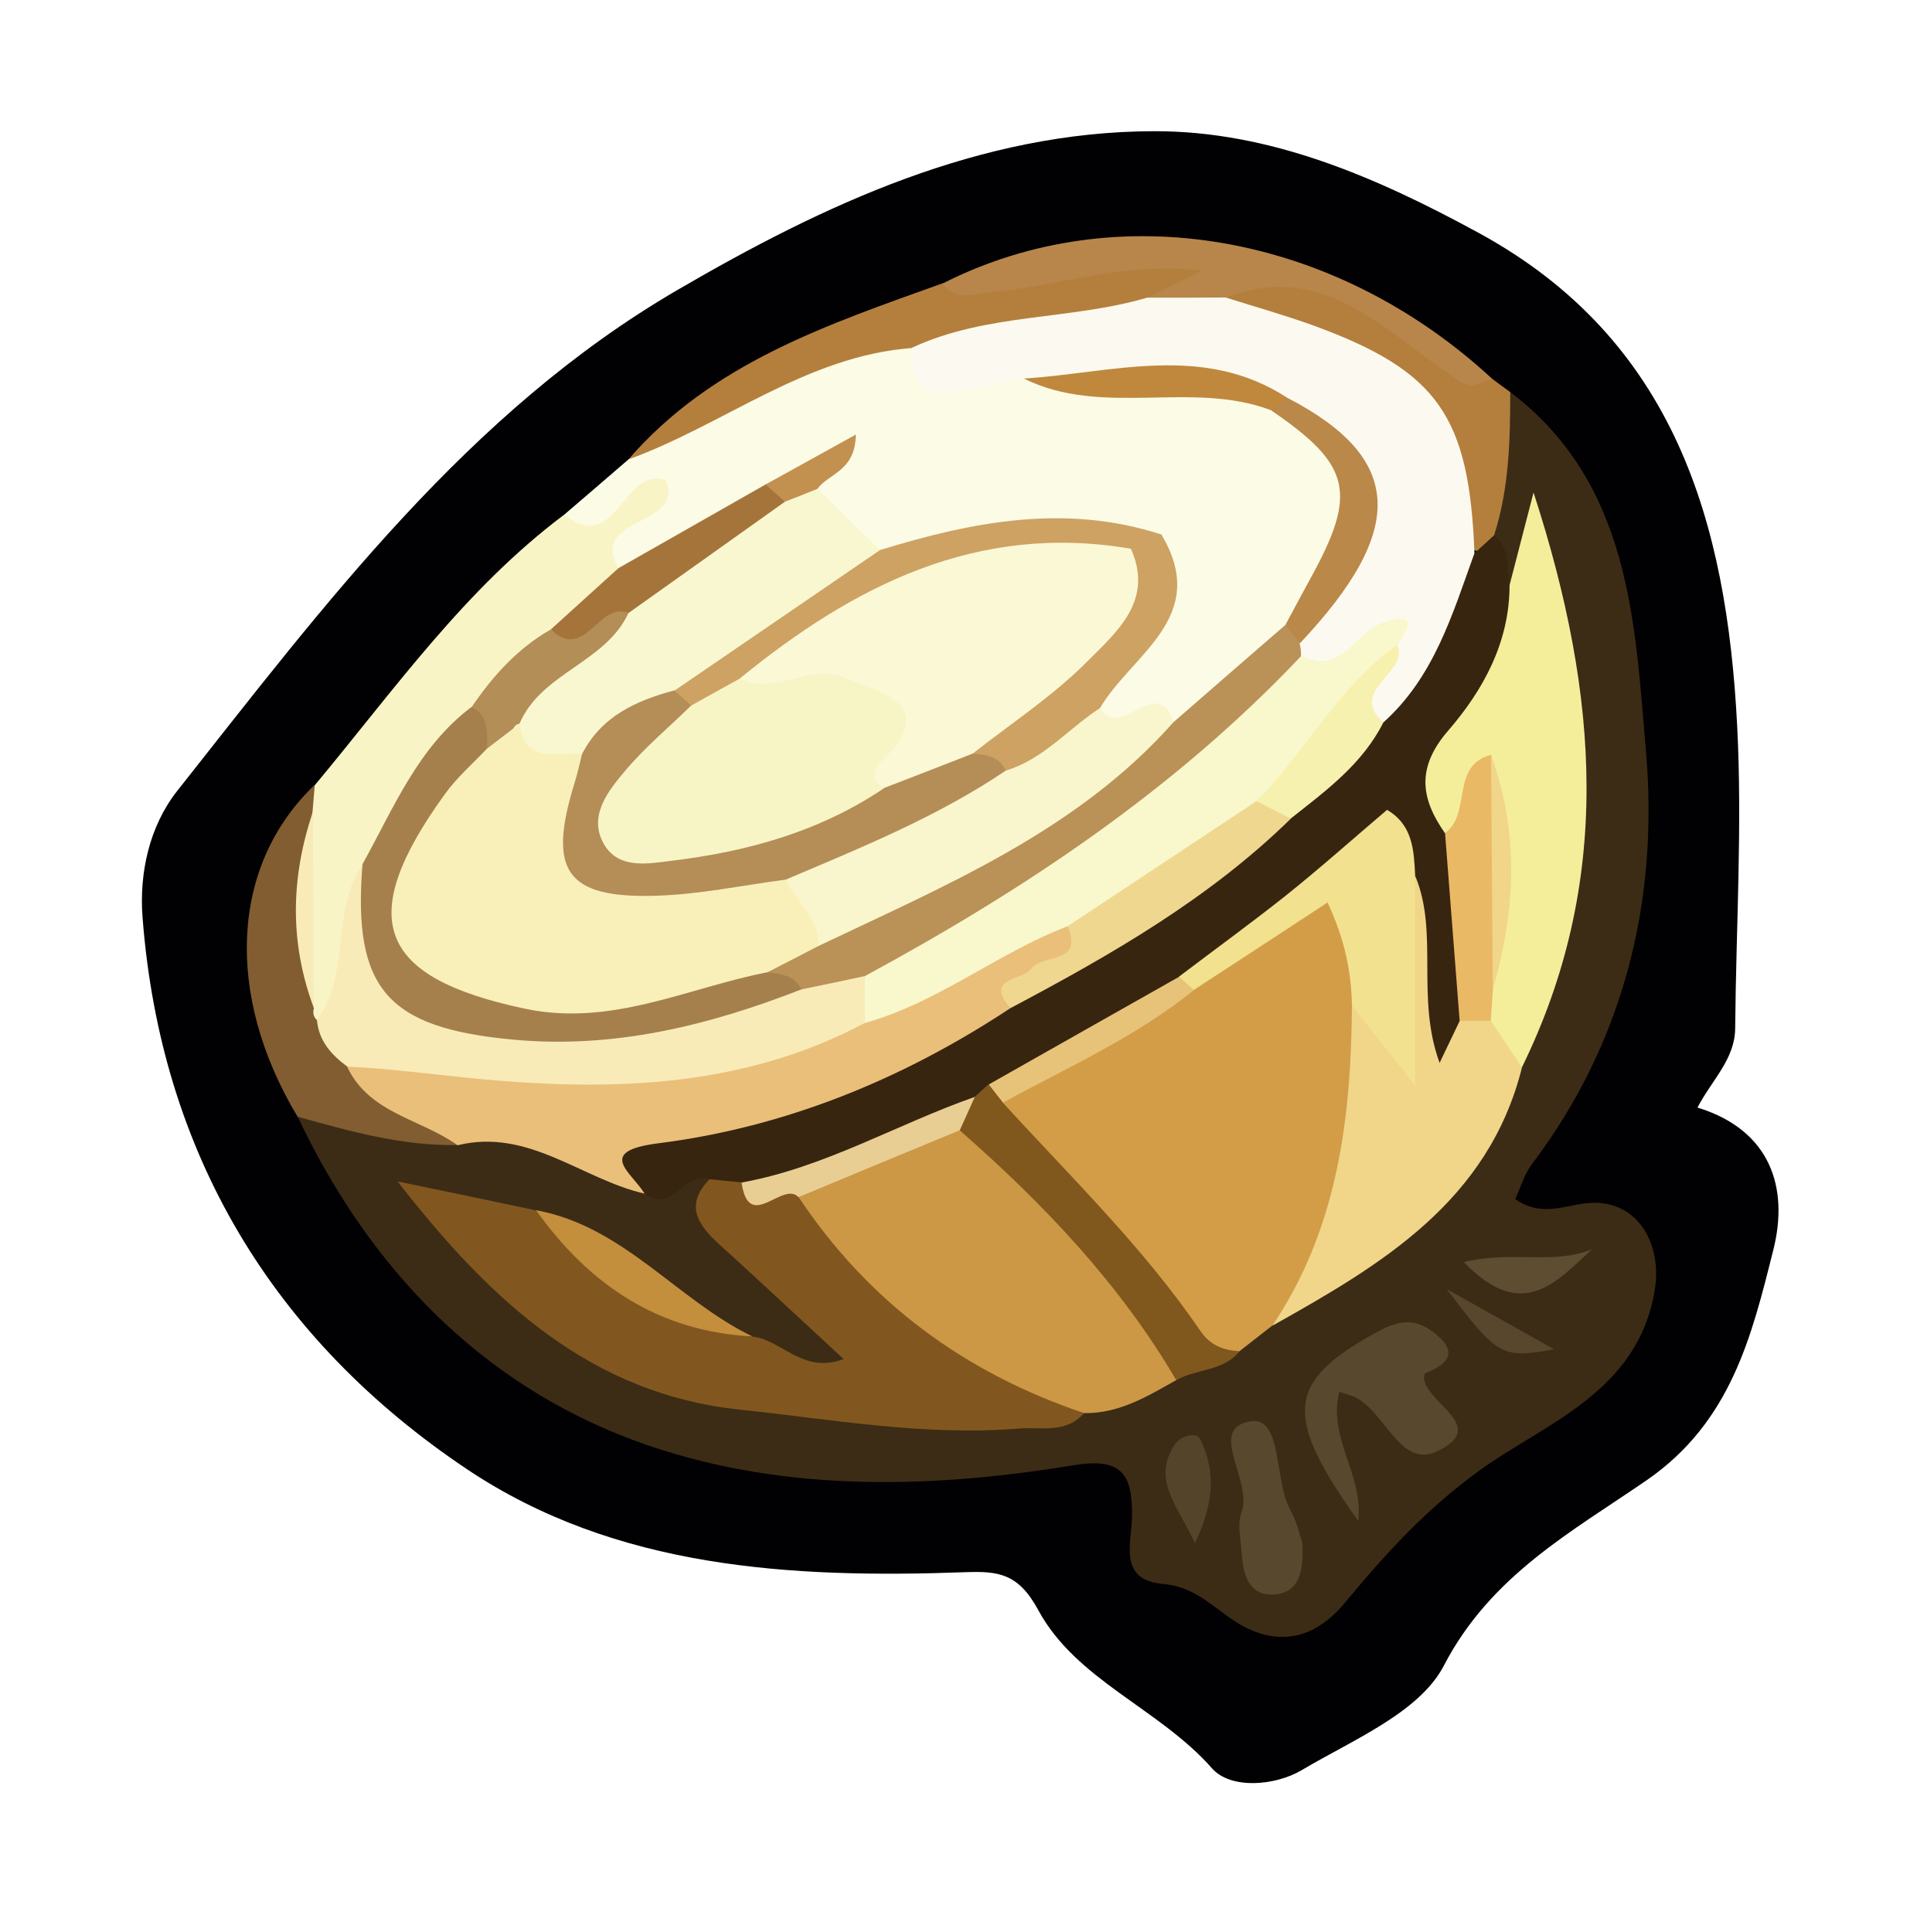
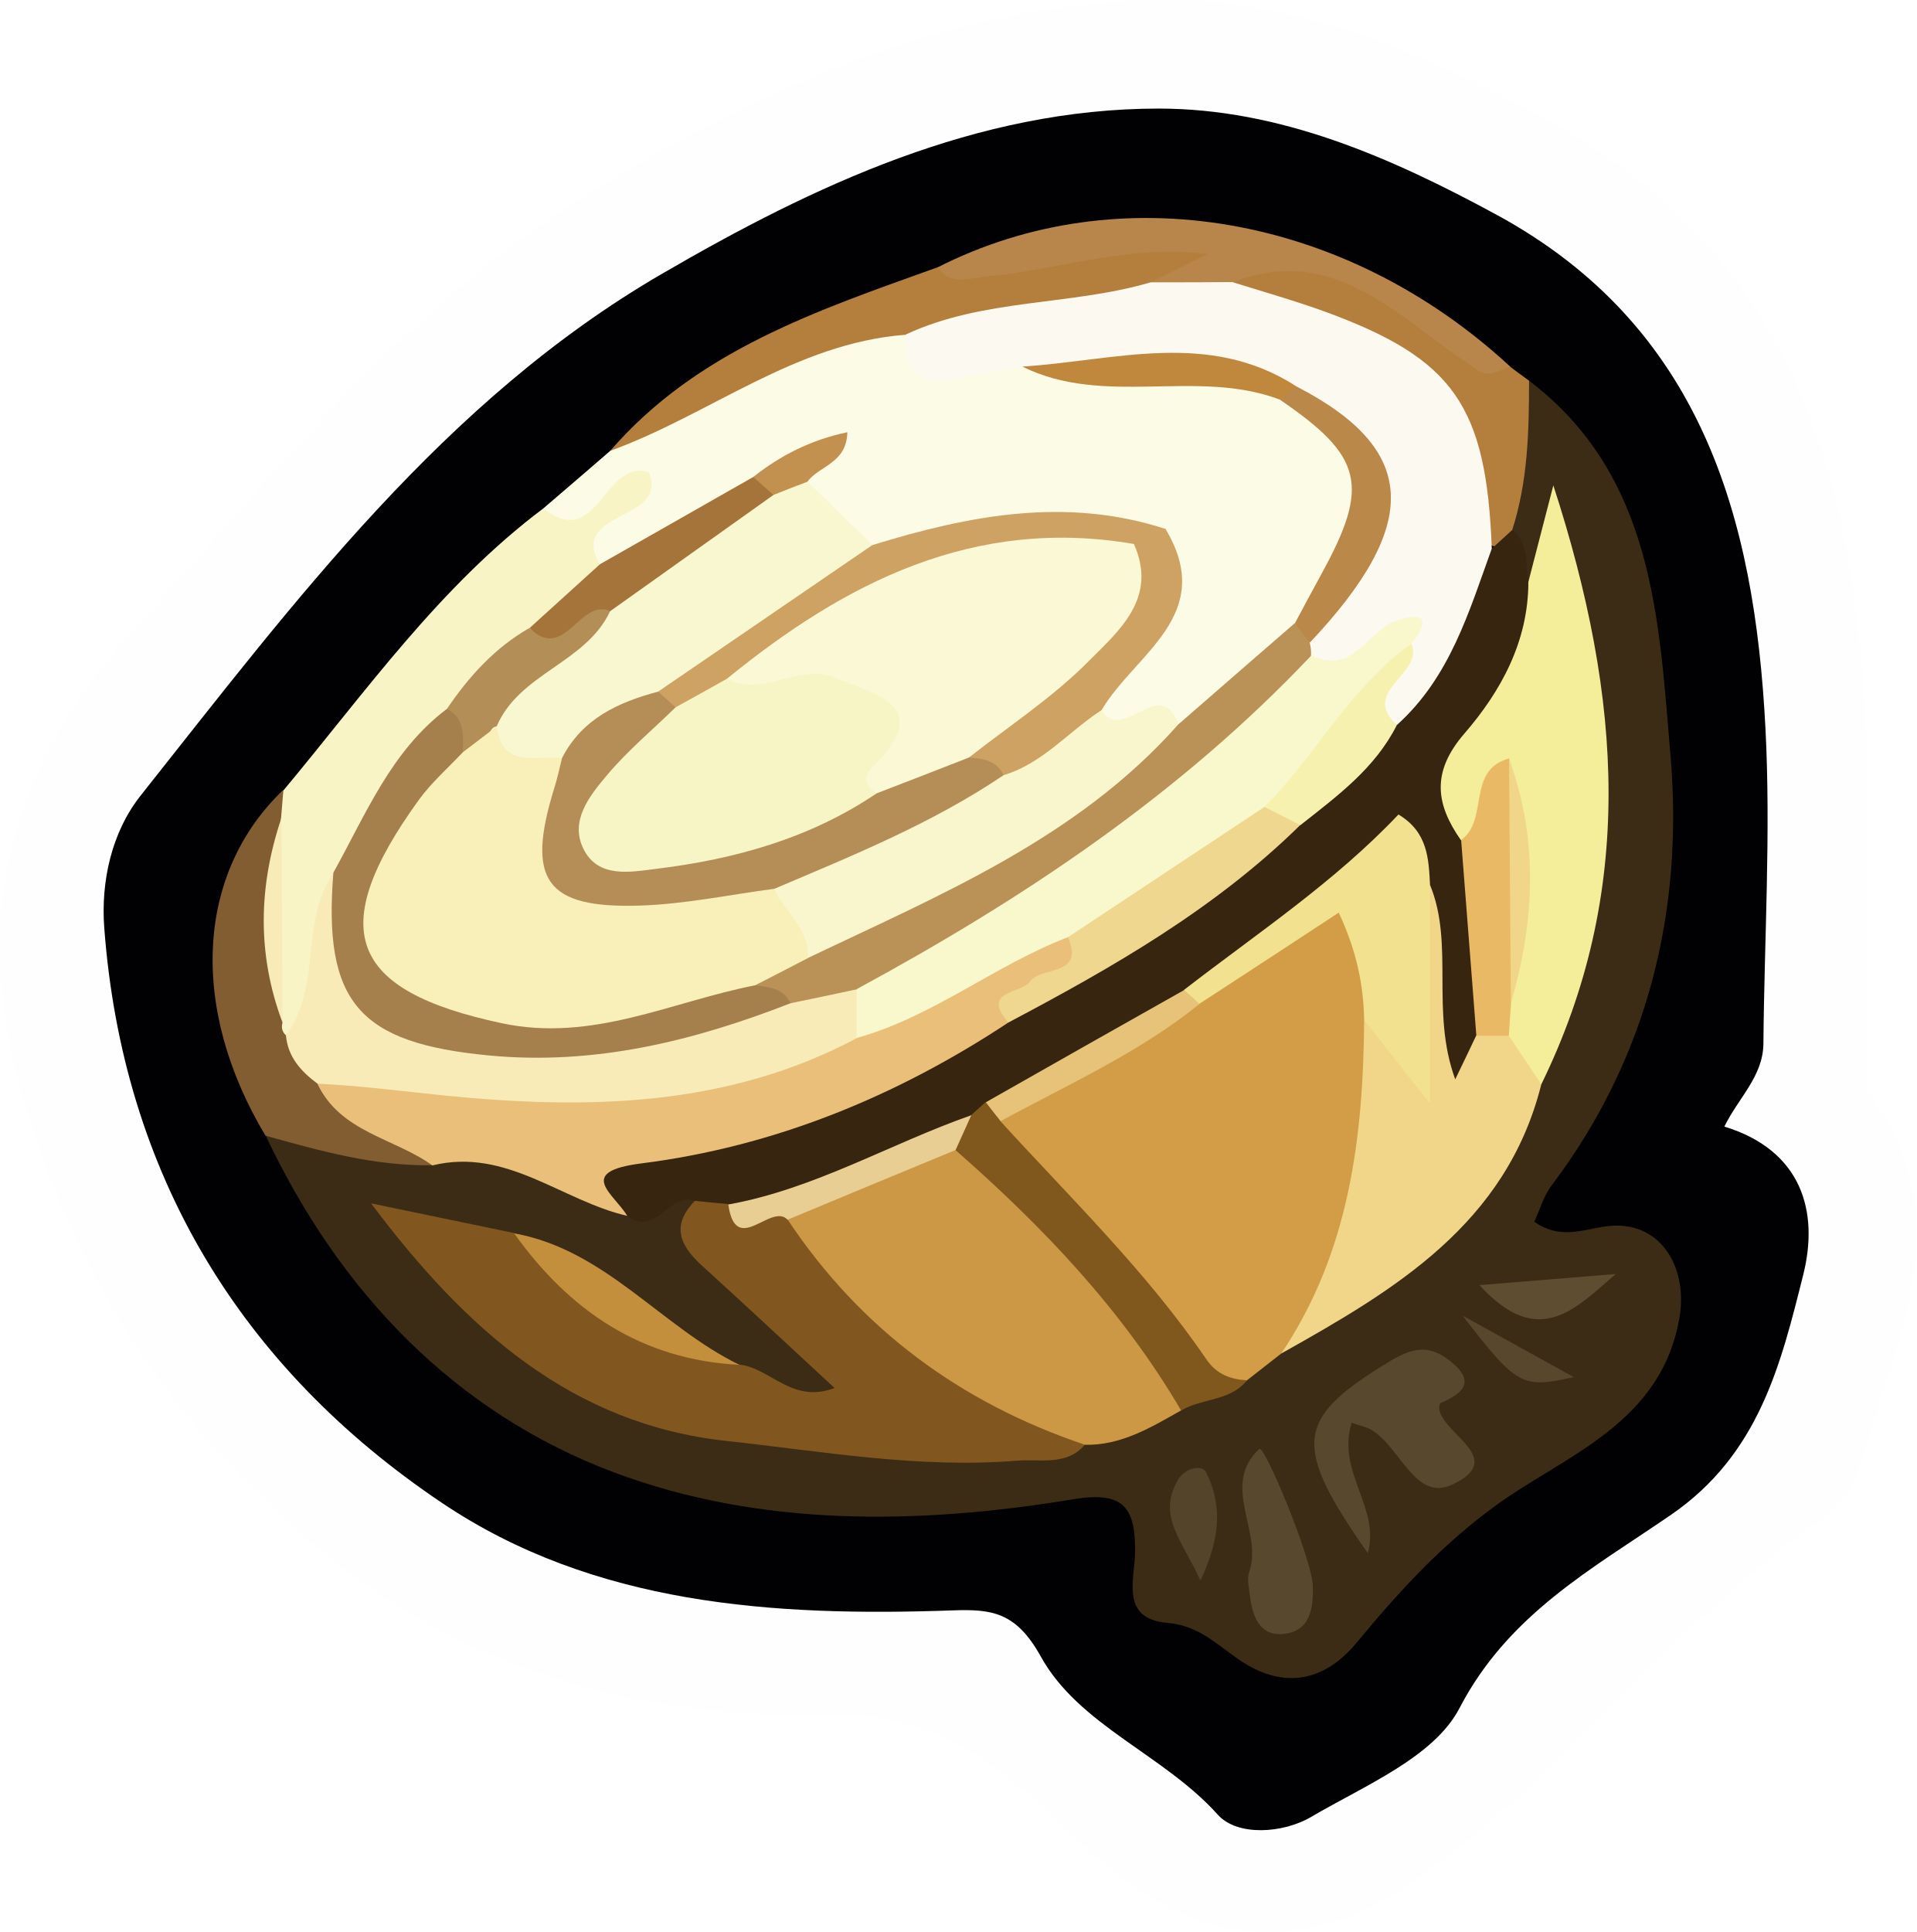
- <svg xmlns="http://www.w3.org/2000/svg" version="1.1" id="Camada_1" x="0px" y="0px" viewBox="0 0 87.93 88.65" style="enable-background:new 0 0 87.93 88.65;" xml:space="preserve">
+ <svg xmlns="http://www.w3.org/2000/svg" version="1.1" id="Camada_1" x="0px" y="0px" viewBox="0 0 84.39 85.06" style="enable-background:new 0 0 84.39 85.06;" xml:space="preserve">
  <style type="text/css">
- 	.st0{fill:#010002;}
- 	.st1{fill:#3C2C16;}
- 	.st2{fill:#FBFBE6;}
- 	.st3{fill:#F9F4C5;}
- 	.st4{fill:#B47F3D;}
- 	.st5{fill:#815D31;}
+ 	.st0{fill:#FEFEFE;}
+ 	.st1{fill:#010002;}
+ 	.st2{fill:#3C2C16;}
+ 	.st3{fill:#FBFBE6;}
+ 	.st4{fill:#F9F4C5;}
+ 	.st5{fill:#B47F3D;}
	.st6{fill:#B8864A;}
- 	.st7{fill:#D39D48;}
- 	.st8{fill:#382510;}
- 	.st9{fill:#82571F;}
- 	.st10{fill:#CC9846;}
- 	.st11{fill:#EABF79;}
- 	.st12{fill:#F4EE9A;}
- 	.st13{fill:#F1D689;}
- 	.st14{fill:#80581D;}
- 	.st15{fill:#58482D;}
- 	.st16{fill:#C38F3D;}
- 	.st17{fill:#5E4D30;}
- 	.st18{fill:#54442A;}
- 	.st19{fill:#58472C;}
- 	.st20{fill:#FCFAF0;}
- 	.st21{fill:#F9F7D0;}
- 	.st22{fill:#F9F6CD;}
- 	.st23{fill:#BA9157;}
- 	.st24{fill:#CDA263;}
- 	.st25{fill:#CDA262;}
- 	.st26{fill:#BA8848;}
- 	.st27{fill:#A5743B;}
- 	.st28{fill:#C0883D;}
- 	.st29{fill:#C2914F;}
- 	.st30{fill:#F8EBB8;}
- 	.st31{fill:#A5804D;}
- 	.st32{fill:#B48E57;}
- 	.st33{fill:#F2E18E;}
- 	.st34{fill:#E6C379;}
- 	.st35{fill:#F0D78F;}
- 	.st36{fill:#EAB965;}
- 	.st37{fill:#F6F1AF;}
- 	.st38{fill:#E9CE93;}
- 	.st39{fill:#F9F7CC;}
- 	.st40{fill:#F9EFB9;}
- 	.st41{fill:#B58D57;}
- 	.st42{fill:#FAF8D5;}
- 	.st43{fill:#F7F5C5;}
+ 	.st7{fill:#815D31;}
+ 	.st8{fill:#D39D48;}
+ 	.st9{fill:#382510;}
+ 	.st10{fill:#82571F;}
+ 	.st11{fill:#CC9846;}
+ 	.st12{fill:#EABF79;}
+ 	.st13{fill:#F4EE9A;}
+ 	.st14{fill:#F1D689;}
+ 	.st15{fill:#80581D;}
+ 	.st16{fill:#58482D;}
+ 	.st17{fill:#C38F3D;}
+ 	.st18{fill:#5E4D30;}
+ 	.st19{fill:#54442A;}
+ 	.st20{fill:#58472C;}
+ 	.st21{fill:#FCFAF0;}
+ 	.st22{fill:#F9F7D0;}
+ 	.st23{fill:#F9F6CD;}
+ 	.st24{fill:#BA9157;}
+ 	.st25{fill:#CDA263;}
+ 	.st26{fill:#CDA262;}
+ 	.st27{fill:#BA8848;}
+ 	.st28{fill:#A5743B;}
+ 	.st29{fill:#C0883D;}
+ 	.st30{fill:#C2914F;}
+ 	.st31{fill:#F8EBB8;}
+ 	.st32{fill:#A5804D;}
+ 	.st33{fill:#B48E57;}
+ 	.st34{fill:#F2E18E;}
+ 	.st35{fill:#E6C379;}
+ 	.st36{fill:#F0D78F;}
+ 	.st37{fill:#EAB965;}
+ 	.st38{fill:#F6F1AF;}
+ 	.st39{fill:#E9CE93;}
+ 	.st40{fill:#F9F7CC;}
+ 	.st41{fill:#F9EFB9;}
+ 	.st42{fill:#B58D57;}
+ 	.st43{fill:#FAF8D5;}
+ 	.st44{fill:#F7F5C5;}
</style>
  <g>
-     <path class="st0" d="M77.87,50.82c3.35,1.03,4.2,3.67,3.48,6.53c-0.99,3.95-1.94,7.9-5.81,10.57c-3.41,2.35-7.15,4.36-9.3,8.5   c-1.12,2.16-4.18,3.41-6.52,4.8c-1.23,0.73-3.27,0.89-4.12-0.08c-2.42-2.75-6.23-4.04-7.97-7.26c-0.92-1.7-1.85-1.79-3.33-1.74   c-8.01,0.29-16.05-0.16-22.87-4.72C12.55,61.47,7.37,52.93,6.54,42.1c-0.16-2.03,0.31-4.19,1.59-5.81   c6.76-8.55,13.36-17.4,22.94-22.98c6.69-3.9,13.87-7.28,21.88-7.29c5.33-0.01,10.21,2.12,14.89,4.67c9,4.91,11.37,13.3,11.85,22.59   c0.24,4.62-0.05,9.27-0.09,13.9C79.59,48.6,78.54,49.54,77.87,50.82z" />
-     <path class="st1" d="M69.28,17.99c5.52,4.19,5.72,10.55,6.23,16.52c0.58,6.82-1,13.31-5.25,18.93c-0.34,0.45-0.5,1.05-0.75,1.58   c1.14,0.8,2.14,0.34,3.18,0.2c2.33-0.31,3.59,1.76,3.22,3.98c-0.78,4.71-5.06,6.11-8.05,8.28c-2.47,1.79-4.34,3.86-6.17,6.07   c-1.68,2.02-3.59,1.9-5.31,0.66c-0.99-0.71-1.74-1.42-3.03-1.53c-2.07-0.18-1.44-1.89-1.42-3.07c0.03-1.99-0.47-2.75-2.73-2.37   c-6.8,1.12-13.76,1.23-20.2-1.18c-7.03-2.64-12.09-7.94-15.34-14.81c2.41-1.13,4.65,0.59,7.01,0.39c3.25-0.31,6.12,0.72,8.79,2.45   c1.06,0.66,2.14-1.05,3.19,0.03c0.46,2.59,2.55,3.9,4.29,5.49c0.92,0.84,2.65,1.63,1.78,3.04c-0.84,1.36-2.37,0.31-3.56-0.16   c-0.33-0.13-0.65-0.3-0.97-0.45c-3.57-1.52-6.06-4.96-10.08-5.68c-1.05-0.22-2.07-0.55-3.44-0.72c7.74,9.62,18.22,9.23,28.73,8.69   c1.43-0.34,2.78-0.89,4.09-1.55c1-0.48,2.08-0.75,3.02-1.36c0.66-0.46,1.24-1,1.9-1.46c3.08-2,6.23-3.9,8.56-6.83   c1.13-1.42,1.81-3.04,2.13-4.82c3.69-7.38,3.1-15.05,1.39-22.58c-0.24,0.33-0.38,1.16-1.31,1.11c-0.83-0.65-1.1-1.58-1.3-2.55   C68.3,22.16,67.57,19.8,69.28,17.99z" />
-     <path class="st2" d="M25.89,23.61c0.98-0.84,1.96-1.68,2.94-2.53c2.74-2.02,5.71-3.65,8.82-5.02c1.27-0.56,2.6-1.17,4.05-0.54   c1.46,2.16,3.74,0.77,5.59,1.26c3.6,0.59,7.35-0.1,10.84,1.29c4.82,2.64,5.21,5.09,1.71,10.61c-1.62,1.87-3.12,3.89-5.61,4.73   c-1.3-0.69-3.24,1.2-4.17-1.03c0.06-1.41,1.24-2.16,1.89-3.21c0.78-1.26,1.77-2.54,0.46-4.06c-4.01-0.98-7.9,0.24-11.84,0.59   c-1.64-0.38-2.56-1.57-3.31-2.93c-0.78-1.74-1.29,0.37-1.96,0.17c-2.46,0.96-4.32,3.21-7.16,3.38c-2.15-1.08,0.24-1.75,0.24-2.46   C27.53,24.48,26.63,26,25.89,23.61z" />
-     <path class="st3" d="M25.89,23.61c2.4,1.92,2.64-2.19,4.64-1.59c0.92,2.19-3.56,1.64-2.16,4.06c-0.03,1.8-1.61,2.32-2.68,3.26   c-1.36,1.11-2.56,2.39-3.73,3.7c-1.95,2.25-3.55,4.73-4.72,7.48c-0.64,1.29-0.41,2.79-0.97,4.08c-0.42,0.96-0.22,2.53-2.04,2.23   c-0.26-0.31-0.45-0.66-0.57-1.05c-0.31-2.68-0.36-5.36,0.01-8.04c0.17-0.61,0.41-1.19,0.77-1.71   C18.06,31.69,21.31,27.04,25.89,23.61z" />
-     <path class="st4" d="M41.82,15.97c-4.85,0.37-8.61,3.52-12.99,5.11c3.83-4.43,9.15-6.19,14.41-8.08c3.03-0.33,5.95-1.35,9.01-1.4   c1.11-0.02,2.8-0.47,3.07,0.89c0.29,1.44-1.59,1.35-2.5,1.96C49.2,15.31,45.63,16.56,41.82,15.97z" />
-     <path class="st5" d="M14.4,46.26c-0.06,0.21-0.02,0.4,0.14,0.55c0.89,0.41,1.36,1.25,2,1.91c1.16,1.65,3.78,1.61,4.45,3.82   c-2.53,0.05-4.93-0.63-7.34-1.3c-3.37-5.62-3.06-11.56,0.79-15.23c-0.03,0.4-0.07,0.81-0.1,1.21   C13.95,40.24,13.83,43.25,14.4,46.26z" />
-     <path class="st6" d="M52.6,13.68c0.7-0.35,1.39-0.69,2.53-1.26c-3.59-0.43-6.59,0.72-9.66,0.98c-0.84,0.07-1.61,0.47-2.23-0.39   c7.99-4.06,17.96-2.33,25.2,4.36c0.66,1.99-0.48,1.72-1.54,1.12c-1.33-0.75-2.42-1.86-3.74-2.64c-2.28-1.35-4.62-2.38-7.35-1.43   C54.65,14.57,53.49,14.7,52.6,13.68z" />
-     <path class="st4" d="M56.21,13.67c4.33-1.71,7.1,1.31,10.14,3.4c1.03,0.71,0.97,0.78,2.09,0.3c0.28,0.21,0.56,0.42,0.84,0.62   c0,2.22-0.05,4.43-0.74,6.57c0.04,0.77-0.34,0.91-0.98,0.66c-0.93-5.61-4.34-8.84-9.73-10.22C57.15,14.82,56.53,14.38,56.21,13.67z   " />
-     <path class="st7" d="M58.37,60.82c-0.5,0.39-1.01,0.79-1.51,1.18c-0.42,0.33-0.97,0.45-1.31,0.11c-3.63-3.54-7.31-7.05-9.65-11.67   c2.33-2.76,5.96-3.59,8.64-5.83c0.57-0.44,1.13-0.89,1.71-1.29c5.21-3.61,6.11-3.18,6.68,3.18C62.81,51.72,62.82,56.98,58.37,60.82   z" />
-     <path class="st8" d="M67.64,25.38c0.3-0.27,0.6-0.54,0.9-0.82c0.77,0.6,0.56,1.5,0.71,2.29c1.49,2.51-0.21,4.43-1.45,6.19   c-1.34,1.91-1.61,3.64-0.57,5.65c0.76,2.7,0.99,5.42,0.52,8.2c-0.4,0.95-0.7,2.27-2,1.99c-1-0.22-1.01-1.47-1.1-2.4   c-0.17-1.75,0.1-3.53-0.29-5.27c-0.19-1.03-0.61-2.03-0.46-3.3c-2.89,2.95-6.42,4.84-9.56,7.26c-2.79,1.8-5.7,3.4-8.58,5.04   c-0.37,0.37-0.78,0.69-1.24,0.94c-3.34,1.7-6.69,3.38-10.53,3.66c-0.56-0.07-1.07-0.26-1.45-0.7c-1.13-0.4-1.72,1.62-2.97,0.66   c-2.36-1.48-1.9-2.5,0.54-3.1c5.37-1.32,10.67-2.81,15.38-5.87c4.64-2.42,9.02-5.22,13.01-8.61c1.56-1.45,3.07-2.94,4.5-4.52   C65.22,30.66,65.18,27.22,67.64,25.38z" />
-     <path class="st9" d="M32.55,54.11c0.49,0.05,0.98,0.1,1.46,0.14c0.94,0.96,2.15-0.4,3.12,0.36c3.27,3.84,6.81,7.3,11.77,8.91   c0.56,0.18,1.06,0.56,0.83,1.32c-0.83,0.96-1.97,0.62-3.01,0.71c-4.3,0.35-8.54-0.42-12.78-0.87c-6.76-0.71-11.38-4.9-15.7-10.47   c2.41,0.5,4.39,0.91,6.36,1.33c3.17,2.16,6.08,4.77,9.92,5.79c1.35,0.15,2.31,1.74,4.18,1.03c-1.99-1.84-3.84-3.57-5.71-5.27   C32,56.19,31.4,55.29,32.55,54.11z" />
-     <path class="st10" d="M49.73,64.84c-5.47-1.84-9.89-5.09-13.1-9.92c2.01-1.87,4.61-2.51,7.09-3.38c5.04,2.52,8.57,6.34,10.25,11.78   C52.64,64.07,51.33,64.87,49.73,64.84z" />
-     <path class="st11" d="M46.35,46.26c-4.93,3.26-10.31,5.46-16.15,6.2c-2.91,0.37-1.22,1.33-0.63,2.31   c-2.88-0.66-5.32-3.02-8.58-2.22c-1.68-1.21-4.04-1.45-5.06-3.59c1.31-1.19,2.88-0.97,4.39-0.71c6.35,1.11,12.51,0.41,18.52-1.81   c3.44-1.07,6.24-3.56,9.77-4.43c1.77,0.47,1.3,1.27,0.35,2.22C48.18,45.01,46.45,44.58,46.35,46.26z" />
-     <path class="st12" d="M66.28,38.22c-1.12-1.6-1.3-3.01,0.15-4.69c1.61-1.86,2.82-4.06,2.82-6.68c0.29-1.12,0.58-2.24,1.1-4.25   c3.07,9.45,3.59,17.95-0.53,26.37c-1.54,0.03-1.45-1.31-1.88-2.21c-0.11-0.52-0.11-1.04-0.02-1.56c0.5-2.7,0.38-5.41,0.18-8.09   C67.36,37.28,67.35,38.64,66.28,38.22z" />
-     <path class="st13" d="M68.39,46.84c0.48,0.71,0.95,1.42,1.43,2.14c-1.54,6.15-6.45,9.05-11.45,11.85   c2.99-4.45,3.61-9.49,3.65-14.68c1.76,0.03,2.02,1.22,2.08,2.26c0.23-2.5-1.2-5.53,0.83-8.2c1.08,2.62,0.01,5.55,1.11,8.56   c0.42-0.87,0.67-1.39,0.92-1.92C67.43,46.42,67.91,46.41,68.39,46.84z" />
-     <path class="st14" d="M53.96,63.33c-2.6-4.44-6.1-8.1-9.94-11.47c-0.53-0.86,0.36-1.06,0.69-1.53c0.21-0.19,0.42-0.38,0.63-0.57   c0.32,0.19,0.79,0.27,0.66,0.83c3.11,3.41,6.44,6.63,9.06,10.47c0.45,0.67,1.06,0.9,1.8,0.94C56.12,62.94,54.89,62.79,53.96,63.33z   " />
-     <path class="st15" d="M61.44,63.86c-0.54,2.15,1.11,3.77,0.87,5.93c-3.49-4.89-3.27-6.39,0.82-8.65c0.95-0.52,1.69-0.71,2.6-0.03   c1.19,0.9,0.77,1.44-0.34,1.9c-0.05,0.02-0.08,0.2-0.06,0.3c0.22,1.14,2.98,2.18,0.56,3.3c-1.58,0.73-2.31-1.64-3.56-2.41   C62.14,64.07,61.91,64.02,61.44,63.86z" />
-     <path class="st15" d="M59.75,70.8c0.04,1.2-0.08,2.27-1.28,2.36c-1.24,0.09-1.45-0.99-1.52-1.99c-0.04-0.59-0.19-1.25,0-1.77   c0.54-1.46-1.6-3.84,0.4-4.18c1.5-0.26,1.08,2.7,1.85,4.08C59.49,69.81,59.61,70.41,59.75,70.8z" />
-     <path class="st16" d="M34.51,61.32c-4.3-0.22-7.48-2.37-9.92-5.79C28.6,56.26,31.06,59.65,34.51,61.32z" />
-     <path class="st17" d="M67.15,57.91c2.23-0.54,4.13,0.14,5.89-0.59C71.4,58.8,69.86,60.72,67.15,57.91z" />
-     <path class="st18" d="M54.82,70.8c-0.84-1.77-1.96-2.88-0.95-4.49c0.28-0.45,1.02-0.62,1.19-0.27   C55.74,67.42,55.74,68.86,54.82,70.8z" />
-     <path class="st19" d="M66.37,59.15c1.57,0.88,3.14,1.76,4.92,2.76C68.91,62.35,68.7,62.25,66.37,59.15z" />
-     <path class="st20" d="M67.64,25.38c-1.01,2.8-1.85,5.68-4.18,7.77c-1.39-0.67-1.39-0.67-0.37-2.92c-1.26-0.45-2.46,2.19-3.72,0.07   c-0.07-0.33-0.06-0.66,0.02-0.99c0.29-0.65,0.67-1.25,1.08-1.84c2.98-4.34,2.46-6.54-2.13-9.17c-3.67-1.7-7.59-0.34-11.35-0.94   c-1.03,0.19-2.06,0.37-3.09,0.57c-1.61,0.31-2.15-0.5-2.07-1.97c3.42-1.6,7.25-1.26,10.79-2.3c1.2,0,2.4,0,3.6-0.01   c1.37,0.43,2.75,0.82,4.1,1.31C65.96,17.04,67.4,19.1,67.64,25.38z" />
-     <path class="st21" d="M37.5,22.44c0.96,0.93,1.91,1.87,2.87,2.8c-0.09,2.26-2.3,2.35-3.56,3.36c-1.72,1.38-3.61,2.58-5.57,3.63   c-1.82,0.67-3.16,2.15-4.91,2.94c-1.38,0.23-2.62,0.17-3.03-1.52c0.27-3.14,3.53-3.73,5-5.85c2.16-2.13,4.73-3.68,7.37-5.13   C36.25,22.43,36.81,21.94,37.5,22.44z" />
-     <path class="st22" d="M50.47,32.49c0.87,1.54,2.63-1.61,3.37,0.64c0.27,0.26,0.47,0.66,0.22,0.92c-4.59,4.72-10.01,8.02-16.48,9.5   c-1.08-0.79-1.81-1.78-1.76-3.19c2.8-2.69,6.73-3.37,9.83-5.54C47.32,34.19,48.3,32.11,50.47,32.49z" />
-     <path class="st23" d="M37.52,43.42c5.84-2.79,11.87-5.27,16.31-10.28c1.71-1.49,3.42-2.98,5.13-4.46c0.51,0.06,0.55,0.49,0.66,0.85   c0.05,0.19,0.07,0.38,0.06,0.58c-0.4,2.2-2.16,3.39-3.64,4.71c-4.84,4.3-10.28,7.71-16.1,10.54c-0.99,0.31-1.98,0.69-3.06,0.5   c-0.7-0.19-1.31-0.52-1.71-1.15C35.34,43.15,36.41,43.24,37.52,43.42z" />
-     <path class="st24" d="M30.94,31.69c3.14-2.15,6.29-4.3,9.43-6.45c4.25-1.31,8.52-2.14,12.92-0.71c-0.37,0.7-0.99,1.07-1.7,1.32   c-6.28-0.22-11.87,1.65-16.76,5.6c-0.91,0.5-1.74,1.18-2.83,1.26C31.43,32.58,31.09,32.24,30.94,31.69z" />
-     <path class="st25" d="M51.89,25.18c0.32-0.53,0.83-0.64,1.39-0.65c2.26,3.79-1.37,5.49-2.82,7.96c-1.45,0.94-2.59,2.35-4.32,2.87   c-0.68-0.07-1.33-0.19-1.63-0.92c0.16-1.23,1.19-1.74,2.06-2.31C49.18,30.44,50.9,28.09,51.89,25.18z" />
-     <path class="st26" d="M59.63,29.52c-0.22-0.28-0.44-0.57-0.66-0.85c0.39-0.73,0.78-1.46,1.18-2.19c2.13-3.88,1.82-5.16-1.85-7.66   c0.15-0.33,0.4-0.51,0.75-0.57C64.39,21.02,64.56,24.29,59.63,29.52z" />
-     <path class="st27" d="M36.01,23.02c-2.39,1.7-4.78,3.4-7.18,5.11c-2.54,1.86-2.54,1.86-3.56,0.75c1.03-0.94,2.07-1.87,3.1-2.81   c2.25-1.28,4.5-2.56,6.75-3.84C35.92,21.93,36.11,22.31,36.01,23.02z" />
-     <path class="st28" d="M59.05,18.25c-0.25,0.19-0.5,0.38-0.75,0.57c-3.66-1.38-7.72,0.34-11.33-1.45   C51.04,17.11,55.19,15.74,59.05,18.25z" />
-     <path class="st29" d="M36.01,23.02c-0.3-0.26-0.6-0.53-0.89-0.79c1.31-0.72,2.62-1.45,4.14-2.29c-0.02,1.69-1.25,1.78-1.76,2.49   C37,22.63,36.51,22.83,36.01,23.02z" />
-     <path class="st30" d="M36.76,45.4c0.97-0.2,1.93-0.4,2.9-0.61c0.65,0.72,0.52,1.43,0.01,2.15c-5.71,3.04-11.88,3.14-18.07,2.53   c-1.88-0.19-3.77-0.44-5.67-0.53c-0.73-0.54-1.31-1.18-1.39-2.14c1.59-2.12,0.6-5,2.1-7.15c0.17,0.17,0.37,0.33,0.44,0.55   c2.16,6.39,3.67,7.24,10.63,6.59C30.76,46.51,33.62,45.01,36.76,45.4z" />
-     <path class="st31" d="M36.76,45.4c-4.26,1.66-8.61,2.74-13.26,2.3c-5.73-0.54-7.33-2.32-6.87-8.05c1.43-2.57,2.54-5.36,5-7.21   c1.51-0.01,1.25,1.06,1.21,1.99c-1.19,2.02-2.59,3.91-3.26,6.25c-0.64,2.2,0.1,3.41,2.14,4.08c3.15,1.04,6.28,0.9,9.44-0.02   c1.31-0.38,2.66-1.2,4.05-0.13C35.81,44.7,36.45,44.74,36.76,45.4z" />
-     <path class="st32" d="M22.34,34.35c0.01-0.73,0.11-1.48-0.7-1.91c0.97-1.43,2.11-2.69,3.63-3.56c1.56,1.53,2.2-1.32,3.56-0.75   c-1.06,2.29-4,2.73-5,5.08C23.11,33.29,23.85,35.3,22.34,34.35z" />
-     <path class="st30" d="M14.4,46.26c-1.13-3.01-1.06-6.02-0.04-9.03C14.37,40.23,14.38,43.25,14.4,46.26z" />
-     <path class="st33" d="M64.92,40.19c0,2.93,0,5.85,0,9.63c-1.34-1.7-2.12-2.69-2.9-3.68c-0.03-1.55-0.33-3.04-1.12-4.73   c-2.07,1.36-4.1,2.69-6.13,4.01c-0.72,0.34-0.8-0.02-0.68-0.61c1.62-1.23,3.26-2.42,4.85-3.68c1.58-1.26,3.09-2.61,4.69-3.97   C64.83,37.87,64.86,39.04,64.92,40.19z" />
-     <path class="st34" d="M54.09,44.82c0.23,0.2,0.45,0.4,0.68,0.61c-2.66,2.15-5.78,3.54-8.76,5.16c-0.22-0.28-0.44-0.55-0.65-0.83   C48.26,48.11,51.18,46.47,54.09,44.82z" />
-     <path class="st35" d="M46.35,46.26c-1.21-1.42,0.54-1.25,0.96-1.81c0.51-0.69,2.41-0.2,1.67-1.94c1.83-3.52,5.22-4.86,8.62-6.19   c0.78,0.1,1.37,0.45,1.61,1.25C55.46,41.24,50.96,43.82,46.35,46.26z" />
-     <path class="st36" d="M68.39,46.84c-0.48,0-0.96,0-1.43,0c-0.22-2.87-0.45-5.75-0.67-8.62c1.24-0.88,0.22-3.09,2.12-3.59   c0.67,3.59,0.57,7.18,0.08,10.77C68.45,45.89,68.42,46.36,68.39,46.84z" />
-     <path class="st37" d="M59.21,37.56c-0.52-0.27-1.05-0.53-1.57-0.8c1.12-3.32,2.97-5.99,6.46-7.18c0.57,1.33-2.29,2.05-0.64,3.57   C62.5,35.06,60.83,36.28,59.21,37.56z" />
-     <path class="st38" d="M44.72,50.33c-0.23,0.51-0.46,1.02-0.69,1.53c-2.47,1.02-4.93,2.04-7.4,3.07c-0.73-0.77-2.28,1.66-2.61-0.67   C37.81,53.58,41.13,51.59,44.72,50.33z" />
-     <path class="st39" d="M64.1,29.58c-2.69,1.92-4.19,4.89-6.46,7.18c-2.89,1.91-5.77,3.83-8.66,5.74c-3.22,1.23-5.95,3.51-9.31,4.44   c0-0.72,0-1.43,0-2.15c7.35-3.98,14.25-8.58,20.03-14.7c1.83,0.91,2.46-1.08,3.73-1.52C64.7,28.13,64.92,28.53,64.1,29.58z" />
-     <path class="st13" d="M68.48,45.41c-0.03-3.59-0.05-7.18-0.08-10.77C69.71,38.22,69.53,41.81,68.48,45.41z" />
-     <path class="st40" d="M22.34,34.35c0.5-0.38,1-0.76,1.49-1.14c0.25,1.92,1.76,1.25,2.87,1.4c0.16,0.18,0.34,0.38,0.35,0.6   c0.39,5.3,0.39,5.31,6,4.76c1.05-0.1,2.1-0.49,3,0.4c0.46,1.03,1.58,1.74,1.47,3.05c-0.77,0.4-1.54,0.8-2.31,1.19   c-3.69,0.72-7.16,2.52-11.15,1.67c-6.73-1.43-7.8-4.1-3.66-9.83C20.95,35.68,21.68,35.05,22.34,34.35z" />
-     <path class="st41" d="M36.05,40.36c-1.98,0.26-3.95,0.68-5.93,0.74c-4.15,0.13-5.01-1.13-3.77-5.15c0.14-0.44,0.24-0.9,0.35-1.35   c0.89-1.73,2.47-2.45,4.23-2.92c0.26,0.23,0.51,0.46,0.77,0.69c-0.13,1.44-1.37,2.16-2.09,3.22c-0.47,0.69-1.08,1.41-0.64,2.26   c0.55,1.05,1.61,0.83,2.54,0.69c3.08-0.48,5.95-1.59,8.72-3c1.46-0.34,2.75-1.44,4.39-0.96c0.61,0.05,1.22,0.12,1.52,0.78   C43,37.48,39.51,38.89,36.05,40.36z" />
-     <path class="st42" d="M44.62,34.58c-1.36,0.53-2.71,1.06-4.07,1.58c-0.85,0.28-1.2-0.23-0.96-0.87c1.24-3.3-0.83-3.3-3.1-3.29   c-0.9,0-2.21,0.89-2.55-0.87c5.22-4.26,10.9-7.16,17.94-5.95c1.07,2.39-0.67,3.83-2.01,5.18C48.3,31.94,46.39,33.19,44.62,34.58z" />
-     <path class="st43" d="M33.95,31.13c1.6,0.84,3.16-0.71,4.76-0.05c1.87,0.77,4.4,1.24,1.64,3.95c-0.41,0.4-0.3,0.84,0.2,1.14   c-2.93,1.98-6.24,2.9-9.69,3.32c-1.13,0.14-2.57,0.44-3.22-0.88c-0.61-1.23,0.27-2.33,1.02-3.22c0.91-1.09,2.02-2.01,3.04-3.01   C32.45,31.96,33.2,31.54,33.95,31.13z" />
+     <path class="st0" d="M82.24,35c0,3.92,0,7.83,0,11.75c0,0.47-0.21,1.09,0.02,1.38c4.04,5.28,1.37,10.47-0.13,15.69   c-0.34,1.19-0.89,2.36-1.85,3.02c-6.79,4.69-11.57,11.64-18.43,16.24c-4.82,3.23-9.66,2.39-13.86-1.59   c-3.22-3.04-6.24-6.21-11.78-6.03c-7.33,0.24-14.72-1.63-20.7-6.13C8.49,64.07,3.59,57.07,1.05,48.45   c-2.34-7.95-0.8-14.48,4.84-20.72c6.19-6.85,11.89-14.16,19.84-19.09C33.54,3.8,42.03,0.1,51.26,0c5.89-0.06,11.58,2.37,16.91,5.3   C80.07,11.84,82.04,23.02,82.24,35z" />
+     <path class="st1" d="M75.93,49.6c3.37,1.03,4.19,3.69,3.47,6.54c-0.99,3.95-1.95,7.9-5.83,10.56c-3.42,2.35-7.15,4.36-9.3,8.5   c-1.12,2.16-4.18,3.41-6.53,4.79c-1.23,0.73-3.26,0.87-4.12-0.1c-2.38-2.65-6.11-3.92-7.79-6.96c-1.09-1.96-2.16-2.09-3.87-2.03   c-7.9,0.28-15.81-0.23-22.51-4.74C10.6,60.21,5.4,51.68,4.59,40.84c-0.15-2.03,0.32-4.19,1.6-5.81   c6.77-8.53,13.36-17.4,22.95-22.97c6.69-3.89,13.88-7.28,21.88-7.28c5.33,0,10.21,2.14,14.89,4.68   c9.02,4.91,11.35,13.32,11.83,22.6c0.24,4.62-0.05,9.27-0.09,13.9C77.63,47.39,76.56,48.32,75.93,49.6z" />
+     <path class="st2" d="M67.33,16.76c5.52,4.19,5.72,10.55,6.23,16.52c0.58,6.82-1,13.31-5.25,18.93c-0.34,0.45-0.5,1.05-0.75,1.58   c1.14,0.8,2.14,0.34,3.18,0.2c2.33-0.31,3.59,1.76,3.22,3.98c-0.78,4.71-5.06,6.11-8.05,8.28c-2.47,1.79-4.34,3.86-6.17,6.07   c-1.68,2.02-3.59,1.9-5.31,0.66c-0.99-0.71-1.74-1.42-3.03-1.53c-2.07-0.18-1.44-1.89-1.42-3.07c0.03-1.99-0.47-2.75-2.73-2.37   c-6.8,1.12-13.76,1.23-20.2-1.18c-7.03-2.64-12.09-7.94-15.34-14.81c2.41-1.13,4.65,0.59,7.01,0.39c3.25-0.31,6.12,0.72,8.79,2.45   c1.06,0.66,2.14-1.06,3.19,0.03c0.46,2.59,2.55,3.9,4.29,5.49c0.92,0.84,2.65,1.63,1.78,3.04c-0.84,1.36-2.37,0.31-3.56-0.16   c-0.33-0.13-0.65-0.3-0.97-0.45c-3.57-1.52-6.06-4.96-10.08-5.68c-1.05-0.22-2.07-0.55-3.44-0.72c7.74,9.62,18.22,9.23,28.73,8.69   c1.43-0.34,2.78-0.89,4.09-1.55c1-0.48,2.08-0.75,3.02-1.36c0.66-0.46,1.24-1,1.9-1.46c3.08-2,6.23-3.9,8.56-6.83   c1.13-1.42,1.81-3.04,2.13-4.82C70.82,39.66,70.3,32,68.52,24.5c-0.21,0.3-0.36,1.12-1.29,1.07c-0.83-0.65-1.1-1.58-1.3-2.55   C66.35,20.93,65.62,18.57,67.33,16.76z" />
+     <path class="st3" d="M23.93,22.38c0.98-0.84,1.96-1.68,2.94-2.53c2.74-2.02,5.71-3.65,8.82-5.02c1.27-0.56,2.6-1.17,4.05-0.54   c1.46,2.16,3.74,0.77,5.59,1.26c3.6,0.59,7.35-0.1,10.84,1.29c4.82,2.64,5.21,5.08,1.71,10.61c-1.62,1.87-3.12,3.89-5.61,4.73   c-1.3-0.69-3.24,1.2-4.17-1.03c0.06-1.41,1.24-2.16,1.89-3.21c0.78-1.26,1.77-2.54,0.46-4.06c-4.01-0.98-7.9,0.24-11.84,0.59   c-1.64-0.38-2.56-1.57-3.31-2.93c-0.78-1.74-1.29,0.37-1.96,0.17c-2.46,0.96-4.32,3.21-7.16,3.38c-2.15-1.08,0.24-1.75,0.24-2.46   C25.58,23.25,24.68,24.77,23.93,22.38z" />
+     <path class="st4" d="M23.93,22.38c2.4,1.92,2.64-2.19,4.64-1.59c0.92,2.19-3.56,1.64-2.16,4.06c-0.03,1.8-1.61,2.32-2.68,3.26   c-1.36,1.11-2.56,2.39-3.73,3.7c-1.95,2.25-3.55,4.73-4.72,7.48c-0.64,1.29-0.41,2.79-0.97,4.08c-0.42,0.96-0.22,2.53-2.04,2.23   c-0.26-0.31-0.45-0.66-0.57-1.05c-0.31-2.68-0.36-5.36,0.01-8.04c0.17-0.61,0.41-1.19,0.77-1.71   C16.11,30.45,19.36,25.81,23.93,22.38z" />
+     <path class="st5" d="M39.86,14.74c-4.85,0.37-8.61,3.52-12.99,5.11c3.83-4.43,9.15-6.19,14.41-8.08c3.03-0.33,5.95-1.35,9.01-1.4   c1.11-0.02,2.8-0.47,3.07,0.89c0.29,1.44-1.59,1.35-2.5,1.96C47.25,14.07,43.68,15.33,39.86,14.74z" />
+     <path class="st6" d="M50.65,12.44c0.7-0.35,1.39-0.69,2.53-1.26c-3.59-0.43-6.59,0.72-9.66,0.98c-0.84,0.07-1.61,0.47-2.23-0.39   c7.99-4.06,17.96-2.33,25.2,4.36c0.66,1.99-0.48,1.72-1.54,1.12c-1.33-0.75-2.42-1.86-3.74-2.64c-2.28-1.35-4.62-2.38-7.35-1.43   C52.7,13.34,51.54,13.47,50.65,12.44z" />
+     <path class="st7" d="M12.44,45.02c-0.06,0.21-0.02,0.4,0.14,0.55c0.89,0.41,1.36,1.25,2,1.91c1.16,1.65,3.78,1.61,4.45,3.82   c-2.53,0.05-4.93-0.63-7.34-1.3c-3.37-5.62-3.06-11.56,0.79-15.23c-0.03,0.4-0.07,0.81-0.1,1.21C12,39,11.88,42.01,12.44,45.02z" />
+     <path class="st5" d="M54.26,12.44c4.33-1.71,7.1,1.31,10.14,3.4c1.03,0.71,0.97,0.78,2.09,0.3c0.28,0.21,0.56,0.42,0.84,0.62   c0,2.22-0.05,4.43-0.74,6.57c0.04,0.77-0.34,0.91-0.98,0.66c-0.93-5.61-4.34-8.84-9.73-10.22C55.19,13.59,54.58,13.15,54.26,12.44z   " />
+     <path class="st8" d="M56.42,59.59c-0.5,0.39-1.01,0.79-1.51,1.18c-0.42,0.33-0.97,0.45-1.31,0.11c-3.63-3.54-7.31-7.05-9.65-11.67   c2.33-2.76,5.96-3.59,8.64-5.83c0.57-0.44,1.13-0.89,1.71-1.29c5.21-3.61,6.11-3.18,6.68,3.18C60.86,50.49,60.86,55.75,56.42,59.59   z" />
+     <path class="st9" d="M65.69,24.15c0.3-0.27,0.6-0.54,0.9-0.82c0.77,0.6,0.56,1.5,0.71,2.29c1.49,2.51-0.22,4.43-1.45,6.19   c-1.34,1.91-1.61,3.64-0.57,5.65c0.76,2.7,0.99,5.42,0.52,8.2c-0.4,0.95-0.7,2.27-2,1.99c-1-0.22-1.01-1.47-1.1-2.4   c-0.17-1.75,0.1-3.53-0.29-5.27c-0.19-1.03-0.61-2.03-0.46-3.31c-2.89,2.95-6.42,4.84-9.56,7.26c-2.79,1.8-5.7,3.4-8.58,5.04   c-0.37,0.37-0.78,0.69-1.24,0.94c-3.34,1.7-6.69,3.38-10.53,3.66c-0.56-0.07-1.07-0.26-1.45-0.7c-1.13-0.4-1.72,1.62-2.97,0.66   c-2.36-1.48-1.9-2.5,0.54-3.1c5.37-1.32,10.67-2.81,15.38-5.87c4.64-2.42,9.02-5.22,13.01-8.61c1.56-1.45,3.07-2.94,4.5-4.52   C63.27,29.43,63.23,25.99,65.69,24.15z" />
+     <path class="st10" d="M30.6,52.87c0.49,0.05,0.98,0.1,1.46,0.14c0.94,0.96,2.15-0.4,3.12,0.36c3.27,3.84,6.81,7.3,11.77,8.91   c0.56,0.18,1.06,0.56,0.83,1.32c-0.83,0.96-1.97,0.62-3.01,0.71c-4.3,0.35-8.54-0.41-12.78-0.87c-6.74-0.73-11.43-4.83-15.65-10.46   c2.36,0.49,4.33,0.9,6.31,1.31c3.17,2.16,6.08,4.77,9.92,5.79c1.35,0.15,2.31,1.74,4.18,1.03c-1.99-1.84-3.84-3.57-5.71-5.27   C30.04,54.96,29.45,54.05,30.6,52.87z" />
+     <path class="st11" d="M47.78,63.61c-5.47-1.84-9.89-5.09-13.1-9.92c2.01-1.87,4.61-2.51,7.09-3.38c5.04,2.52,8.57,6.34,10.25,11.78   C50.69,62.84,49.38,63.64,47.78,63.61z" />
+     <path class="st12" d="M44.4,45.02c-4.93,3.26-10.31,5.46-16.15,6.2c-2.92,0.37-1.22,1.33-0.63,2.31c-2.88-0.66-5.32-3.02-8.58-2.22   c-1.68-1.21-4.04-1.45-5.06-3.59c1.31-1.19,2.88-0.97,4.39-0.71c6.35,1.11,12.51,0.41,18.52-1.81c3.44-1.07,6.24-3.56,9.77-4.43   c1.77,0.47,1.3,1.27,0.35,2.22C46.23,43.78,44.49,43.35,44.4,45.02z" />
+     <path class="st13" d="M64.33,36.99c-1.12-1.6-1.3-3.01,0.15-4.69c1.61-1.86,2.82-4.06,2.82-6.68c0.29-1.12,0.58-2.24,1.1-4.25   c3.07,9.45,3.59,17.95-0.53,26.37c-1.54,0.03-1.45-1.31-1.88-2.21c-0.11-0.52-0.11-1.04-0.02-1.56c0.5-2.7,0.38-5.42,0.18-8.09   C65.41,36.05,65.4,37.41,64.33,36.99z" />
+     <path class="st14" d="M66.44,45.6c0.48,0.71,0.95,1.42,1.43,2.14c-1.54,6.15-6.45,9.05-11.45,11.85c2.99-4.45,3.61-9.49,3.65-14.68   c1.82-0.02,1.91,1.3,2.09,2.08c0.22-2.32-1.21-5.36,0.81-8.03c1.08,2.62,0.01,5.55,1.11,8.56c0.42-0.87,0.67-1.39,0.92-1.92   C65.48,45.19,65.96,45.18,66.44,45.6z" />
+     <path class="st15" d="M52.01,62.1c-2.6-4.44-6.1-8.1-9.94-11.47c-0.53-0.86,0.36-1.06,0.69-1.53c0.21-0.19,0.42-0.38,0.63-0.57   c0.32,0.19,0.79,0.27,0.66,0.83c3.11,3.41,6.44,6.63,9.06,10.47c0.45,0.67,1.06,0.9,1.8,0.94C54.17,61.7,52.93,61.55,52.01,62.1z" />
+     <path class="st16" d="M59.52,62.64c-0.68,2.16,1.27,3.73,0.71,5.74c-3.31-4.71-3.17-5.89,0.68-8.27c1-0.62,1.81-1.06,2.88-0.24   c1.2,0.92,0.71,1.44-0.35,1.9c-0.05,0.02-0.08,0.2-0.06,0.3c0.24,1.13,2.98,2.17,0.55,3.3c-1.62,0.75-2.28-1.69-3.56-2.43   C60.18,62.83,59.94,62.79,59.52,62.64z" />
+     <path class="st16" d="M57.81,69.81c0.02,1-0.1,2.03-1.33,2.13c-1.04,0.08-1.33-0.81-1.44-1.68c-0.04-0.35-0.14-0.75-0.03-1.06   c0.61-1.78-1.28-3.78,0.44-5.41C55.66,63.57,57.75,68.56,57.81,69.81z" />
+     <path class="st17" d="M32.56,60.09c-4.3-0.22-7.48-2.37-9.92-5.79C26.65,55.02,29.11,58.41,32.56,60.09z" />
+     <path class="st18" d="M65.15,56.58c2.42-0.2,4.21-0.34,6-0.49C69.43,57.56,67.77,59.47,65.15,56.58z" />
+     <path class="st19" d="M52.86,69.58c-0.82-1.79-1.96-2.89-0.94-4.5c0.29-0.45,1.02-0.61,1.19-0.26   C53.79,66.19,53.79,67.63,52.86,69.58z" />
+     <path class="st20" d="M64.4,57.92c1.57,0.87,3.14,1.74,4.9,2.71C67.03,61.14,66.8,61.03,64.4,57.92z" />
+     <path class="st21" d="M65.69,24.15c-1.01,2.8-1.85,5.68-4.18,7.77c-1.39-0.67-1.39-0.67-0.37-2.92c-1.26-0.45-2.46,2.19-3.72,0.07   c-0.07-0.33-0.06-0.66,0.02-0.99c0.29-0.65,0.67-1.25,1.08-1.84c2.98-4.34,2.46-6.54-2.13-9.17c-3.67-1.7-7.59-0.34-11.35-0.94   c-1.03,0.19-2.06,0.37-3.09,0.57c-1.61,0.31-2.15-0.5-2.07-1.97c3.42-1.6,7.25-1.26,10.79-2.3c1.2,0,2.4,0,3.6-0.01   c1.37,0.43,2.75,0.82,4.1,1.31C64.01,15.8,65.45,17.86,65.69,24.15z" />
+     <path class="st22" d="M35.55,21.2c0.96,0.93,1.91,1.87,2.87,2.8c-0.09,2.26-2.3,2.35-3.56,3.36c-1.72,1.38-3.61,2.58-5.57,3.63   c-1.82,0.67-3.16,2.15-4.91,2.94c-1.38,0.23-2.62,0.17-3.03-1.52c0.27-3.14,3.53-3.73,5-5.85c2.16-2.13,4.73-3.68,7.37-5.13   C34.3,21.19,34.86,20.71,35.55,21.2z" />
+     <path class="st23" d="M48.51,31.26c0.87,1.54,2.63-1.61,3.37,0.64c0.27,0.26,0.47,0.66,0.22,0.92c-4.59,4.72-10.01,8.02-16.48,9.5   c-1.08-0.79-1.81-1.78-1.76-3.19c2.8-2.69,6.73-3.37,9.83-5.54C45.37,32.95,46.35,30.87,48.51,31.26z" />
+     <path class="st24" d="M35.57,42.18c5.84-2.79,11.87-5.27,16.31-10.28c1.71-1.49,3.42-2.98,5.13-4.46c0.51,0.06,0.55,0.49,0.66,0.85   c0.05,0.19,0.07,0.38,0.06,0.58c-0.4,2.2-2.16,3.39-3.64,4.71c-4.84,4.3-10.28,7.71-16.1,10.54c-0.99,0.31-1.98,0.69-3.06,0.5   c-0.7-0.19-1.31-0.52-1.71-1.15C33.39,41.91,34.46,42.01,35.57,42.18z" />
+     <path class="st25" d="M28.98,30.45c3.14-2.15,6.29-4.3,9.43-6.45c4.25-1.31,8.52-2.14,12.92-0.71c-0.37,0.7-0.99,1.06-1.7,1.32   c-6.28-0.22-11.87,1.65-16.76,5.6c-0.91,0.5-1.74,1.18-2.83,1.26C29.48,31.35,29.13,31,28.98,30.45z" />
+     <path class="st26" d="M49.94,23.95c0.32-0.53,0.83-0.64,1.39-0.65c2.26,3.79-1.37,5.49-2.82,7.96c-1.45,0.94-2.59,2.35-4.32,2.87   c-0.68-0.07-1.33-0.19-1.63-0.92c0.16-1.23,1.19-1.74,2.06-2.31C47.23,29.2,48.94,26.86,49.94,23.95z" />
+     <path class="st27" d="M57.68,28.29c-0.22-0.28-0.44-0.57-0.66-0.85c0.39-0.73,0.78-1.46,1.18-2.19c2.13-3.88,1.82-5.16-1.85-7.66   c0.15-0.33,0.4-0.51,0.75-0.57C62.44,19.78,62.61,23.06,57.68,28.29z" />
+     <path class="st28" d="M34.06,21.79c-2.39,1.7-4.78,3.4-7.18,5.11c-2.54,1.86-2.54,1.86-3.56,0.75c1.03-0.94,2.07-1.87,3.1-2.81   c2.25-1.28,4.5-2.56,6.75-3.84C33.96,20.7,34.16,21.08,34.06,21.79z" />
+     <path class="st29" d="M57.1,17.02c-0.25,0.19-0.5,0.38-0.75,0.57c-3.66-1.38-7.72,0.34-11.33-1.45   C49.09,15.88,53.23,14.51,57.1,17.02z" />
+     <path class="st30" d="M34.06,21.79c-0.3-0.26-0.6-0.53-0.89-0.79c1.21-0.96,2.54-1.63,4.14-1.97c-0.02,1.37-1.24,1.47-1.76,2.18   C35.05,21.4,34.55,21.59,34.06,21.79z" />
+     <path class="st31" d="M34.81,44.17c0.97-0.2,1.93-0.4,2.9-0.61c0.65,0.72,0.52,1.43,0.01,2.15c-5.71,3.04-11.88,3.14-18.07,2.53   c-1.88-0.19-3.77-0.44-5.67-0.53c-0.73-0.54-1.31-1.18-1.39-2.14c1.59-2.12,0.6-5,2.1-7.15c0.17,0.17,0.37,0.33,0.44,0.55   c2.16,6.39,3.67,7.24,10.63,6.59C28.81,45.27,31.67,43.78,34.81,44.17z" />
+     <path class="st32" d="M34.81,44.17c-4.26,1.66-8.61,2.74-13.26,2.3c-5.73-0.54-7.33-2.32-6.87-8.05c1.43-2.57,2.54-5.36,5-7.21   c1.51-0.01,1.25,1.06,1.21,1.99c-1.19,2.02-2.59,3.91-3.26,6.25c-0.64,2.2,0.1,3.41,2.14,4.08c3.15,1.04,6.28,0.9,9.44-0.02   c1.31-0.38,2.66-1.2,4.05-0.13C33.86,43.46,34.5,43.5,34.81,44.17z" />
+     <path class="st33" d="M20.38,33.12c0.01-0.73,0.11-1.48-0.7-1.91c0.97-1.43,2.11-2.69,3.63-3.56c1.56,1.53,2.2-1.32,3.56-0.75   c-1.06,2.29-4,2.73-5,5.08C21.16,32.06,21.9,34.06,20.38,33.12z" />
+     <path class="st31" d="M12.44,45.02c-1.13-3.01-1.06-6.02-0.04-9.03C12.42,39,12.43,42.01,12.44,45.02z" />
+     <path class="st34" d="M62.97,38.96c0,2.93,0,5.85,0,9.63c-1.34-1.7-2.12-2.69-2.9-3.68c-0.03-1.55-0.33-3.04-1.12-4.73   c-2.07,1.36-4.1,2.69-6.13,4.01c-0.72,0.34-0.8-0.02-0.68-0.61c3.2-2.48,6.6-4.72,9.44-7.72C62.87,36.63,62.91,37.8,62.97,38.96z" />
+     <path class="st35" d="M52.14,43.59c0.23,0.2,0.45,0.4,0.68,0.61c-2.66,2.15-5.78,3.54-8.76,5.16c-0.22-0.28-0.44-0.55-0.65-0.83   C46.31,46.88,49.23,45.23,52.14,43.59z" />
+     <path class="st36" d="M44.4,45.02c-1.21-1.42,0.54-1.25,0.96-1.81c0.51-0.69,2.41-0.2,1.67-1.94c1.83-3.52,5.22-4.86,8.62-6.19   c0.78,0.1,1.37,0.45,1.61,1.24C53.51,40.01,49,42.59,44.4,45.02z" />
+     <path class="st37" d="M66.44,45.6c-0.48,0-0.96,0-1.43,0c-0.22-2.87-0.45-5.75-0.67-8.62c1.24-0.88,0.22-3.09,2.12-3.59   c0.67,3.59,0.57,7.18,0.08,10.77C66.5,44.65,66.47,45.13,66.44,45.6z" />
+     <path class="st38" d="M57.26,36.33c-0.52-0.27-1.05-0.53-1.57-0.8c1.12-3.32,2.97-5.99,6.46-7.18c0.57,1.33-2.29,2.05-0.64,3.57   C60.55,33.83,58.88,35.05,57.26,36.33z" />
+     <path class="st39" d="M42.77,49.1c-0.23,0.51-0.46,1.02-0.69,1.53c-2.47,1.02-4.93,2.04-7.4,3.07c-0.73-0.77-2.28,1.66-2.61-0.67   C35.86,52.35,39.18,50.36,42.77,49.1z" />
+     <path class="st40" d="M62.15,28.34c-2.69,1.92-4.19,4.89-6.46,7.18c-2.89,1.91-5.77,3.83-8.66,5.74c-3.22,1.23-5.95,3.51-9.31,4.44   c0-0.72,0-1.43,0-2.15c7.35-3.98,14.25-8.58,20.03-14.7c1.83,0.91,2.46-1.08,3.73-1.52C62.75,26.9,62.97,27.3,62.15,28.34z" />
+     <path class="st14" d="M66.53,44.18c-0.03-3.59-0.05-7.18-0.08-10.77C67.76,36.98,67.58,40.58,66.53,44.18z" />
+     <path class="st41" d="M20.38,33.12c0.5-0.38,1-0.76,1.49-1.14c0.25,1.92,1.76,1.25,2.87,1.4c0.16,0.18,0.34,0.38,0.35,0.6   c0.39,5.3,0.39,5.31,6,4.76c1.05-0.1,2.1-0.49,3,0.4c0.46,1.03,1.58,1.74,1.47,3.05c-0.77,0.4-1.54,0.8-2.31,1.19   c-3.69,0.72-7.16,2.52-11.15,1.67c-6.73-1.43-7.8-4.1-3.66-9.83C19,34.45,19.73,33.81,20.38,33.12z" />
+     <path class="st42" d="M34.1,39.13c-1.98,0.26-3.95,0.68-5.93,0.74c-4.15,0.13-5.01-1.13-3.77-5.15c0.14-0.44,0.24-0.9,0.35-1.35   c0.89-1.73,2.47-2.45,4.23-2.92c0.26,0.23,0.51,0.46,0.77,0.69c-0.13,1.44-1.37,2.16-2.09,3.22c-0.47,0.69-1.08,1.41-0.64,2.26   c0.55,1.05,1.61,0.83,2.54,0.69c3.08-0.48,5.95-1.59,8.72-3c1.46-0.34,2.75-1.44,4.39-0.96c0.61,0.05,1.22,0.12,1.52,0.78   C41.05,36.25,37.56,37.66,34.1,39.13z" />
+     <path class="st43" d="M42.67,33.35c-1.36,0.53-2.71,1.06-4.07,1.58c-0.85,0.28-1.2-0.23-0.96-0.87c1.24-3.3-0.83-3.3-3.1-3.29   c-0.9,0-2.21,0.89-2.55-0.87c5.22-4.26,10.9-7.16,17.94-5.95c1.07,2.39-0.67,3.83-2.01,5.18C46.35,30.71,44.44,31.96,42.67,33.35z" />
+     <path class="st44" d="M32,29.89c1.6,0.84,3.16-0.71,4.76-0.05c1.87,0.77,4.4,1.24,1.64,3.95c-0.41,0.4-0.3,0.84,0.2,1.14   c-2.93,1.98-6.24,2.9-9.69,3.32c-1.13,0.14-2.57,0.44-3.22-0.88c-0.61-1.23,0.27-2.33,1.02-3.22c0.91-1.09,2.02-2.01,3.04-3.01   C30.5,30.73,31.25,30.31,32,29.89z" />
  </g>
</svg>
